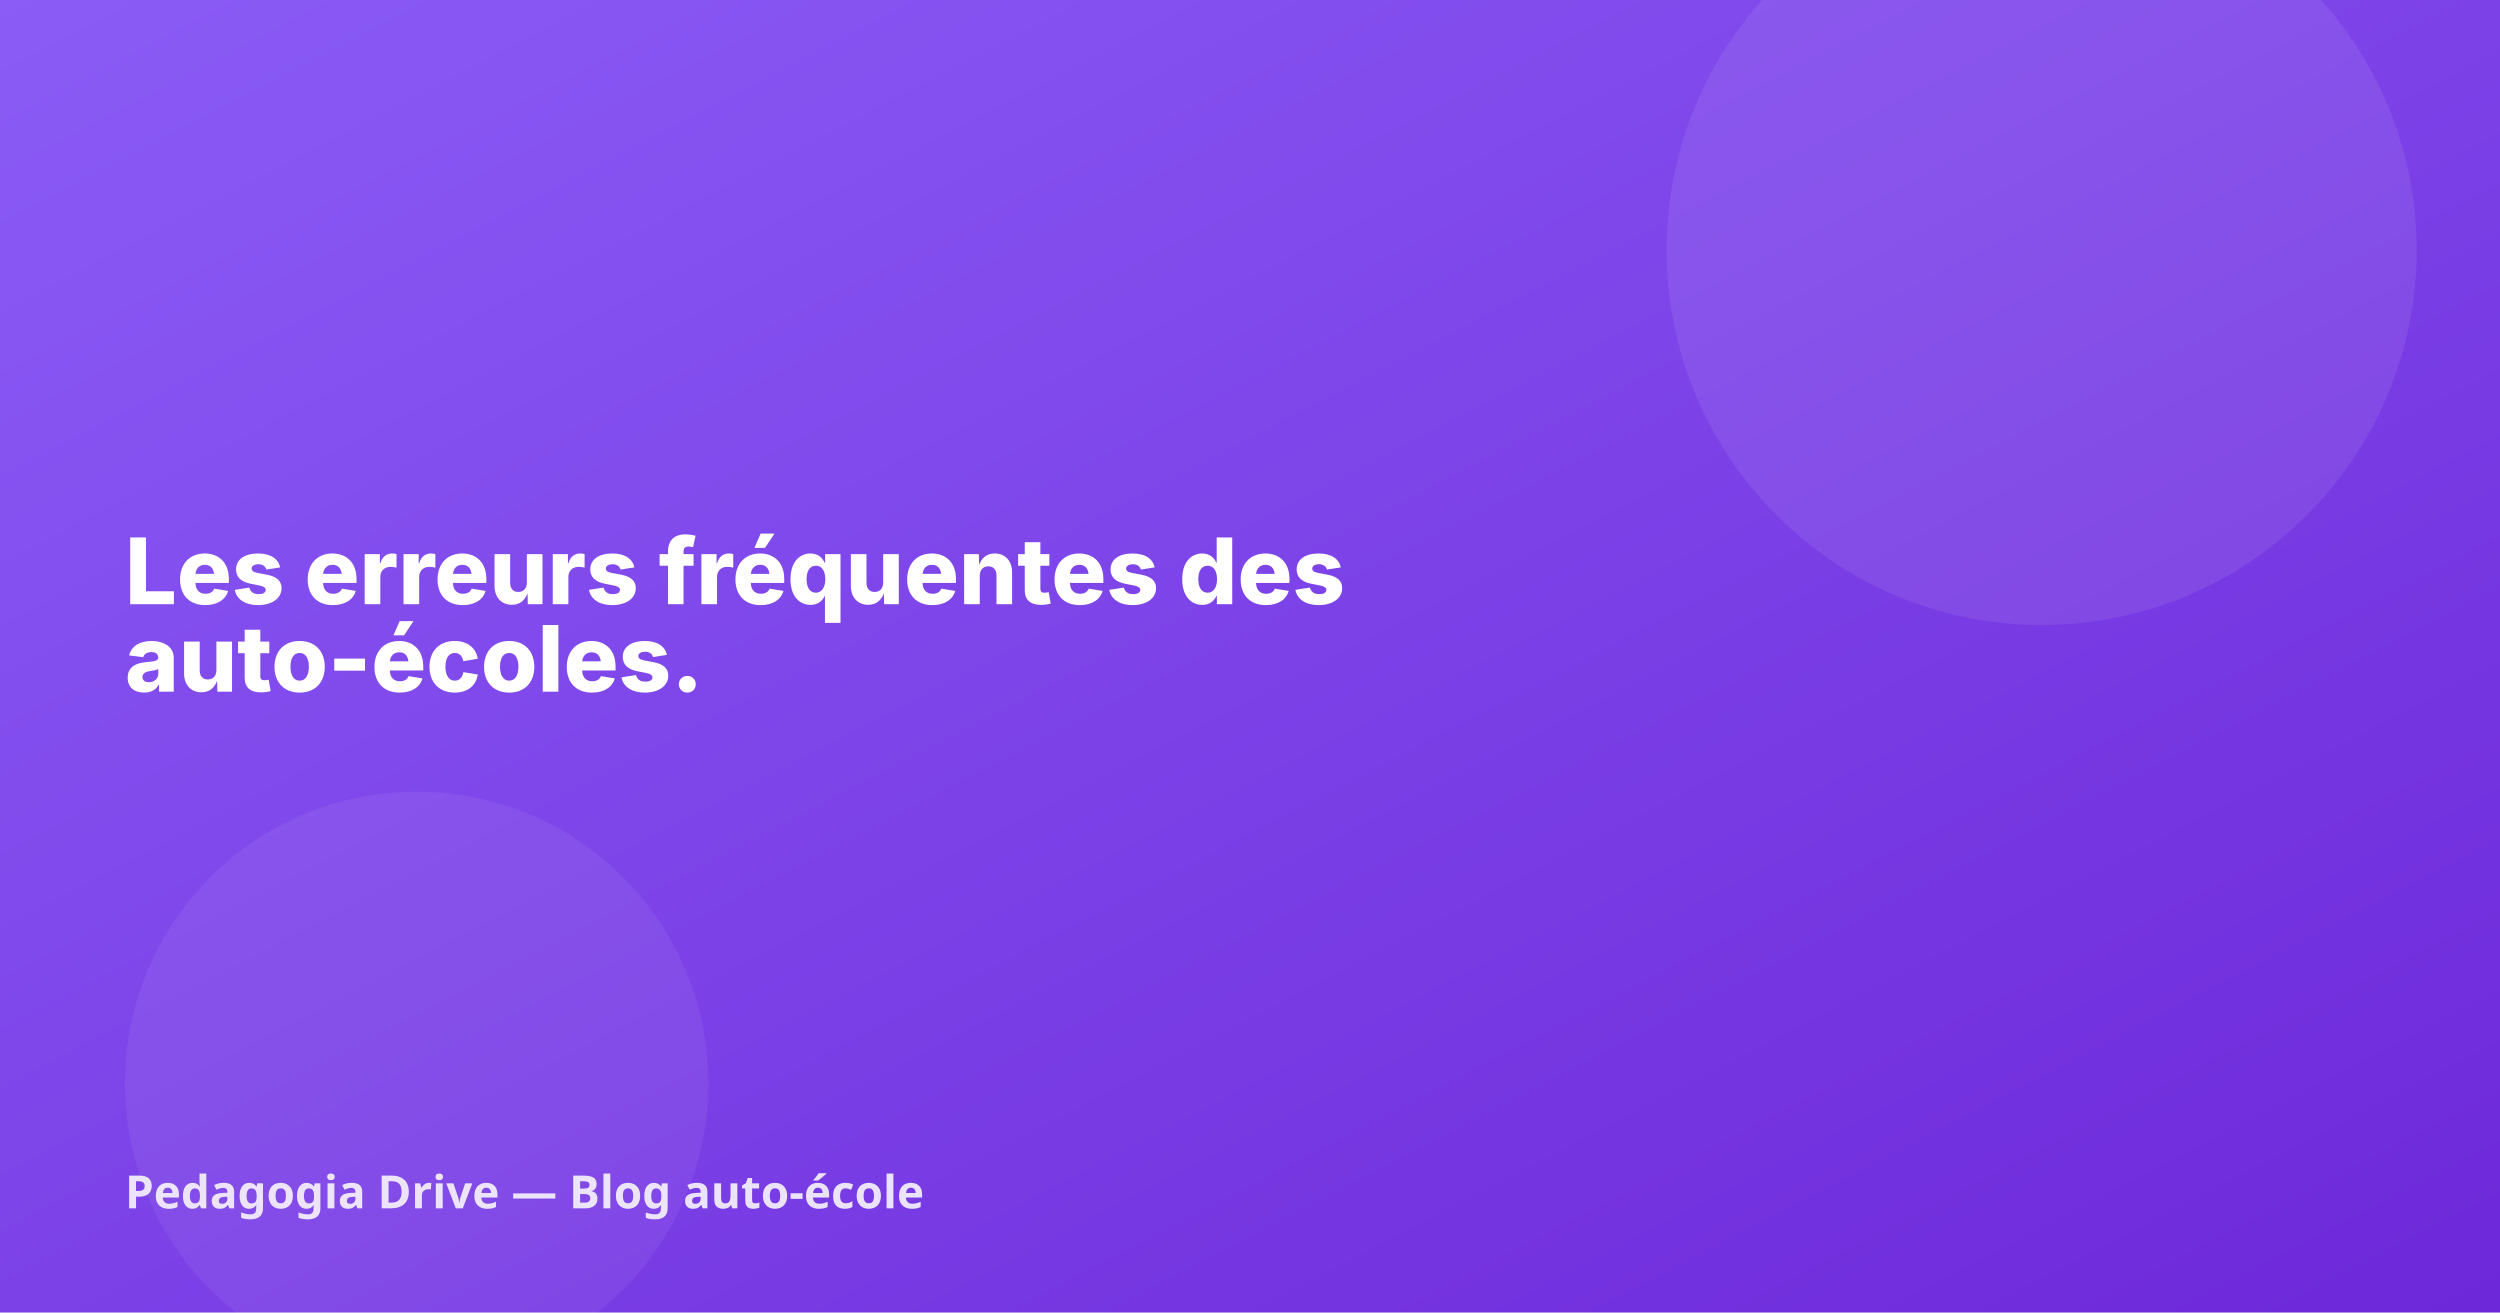
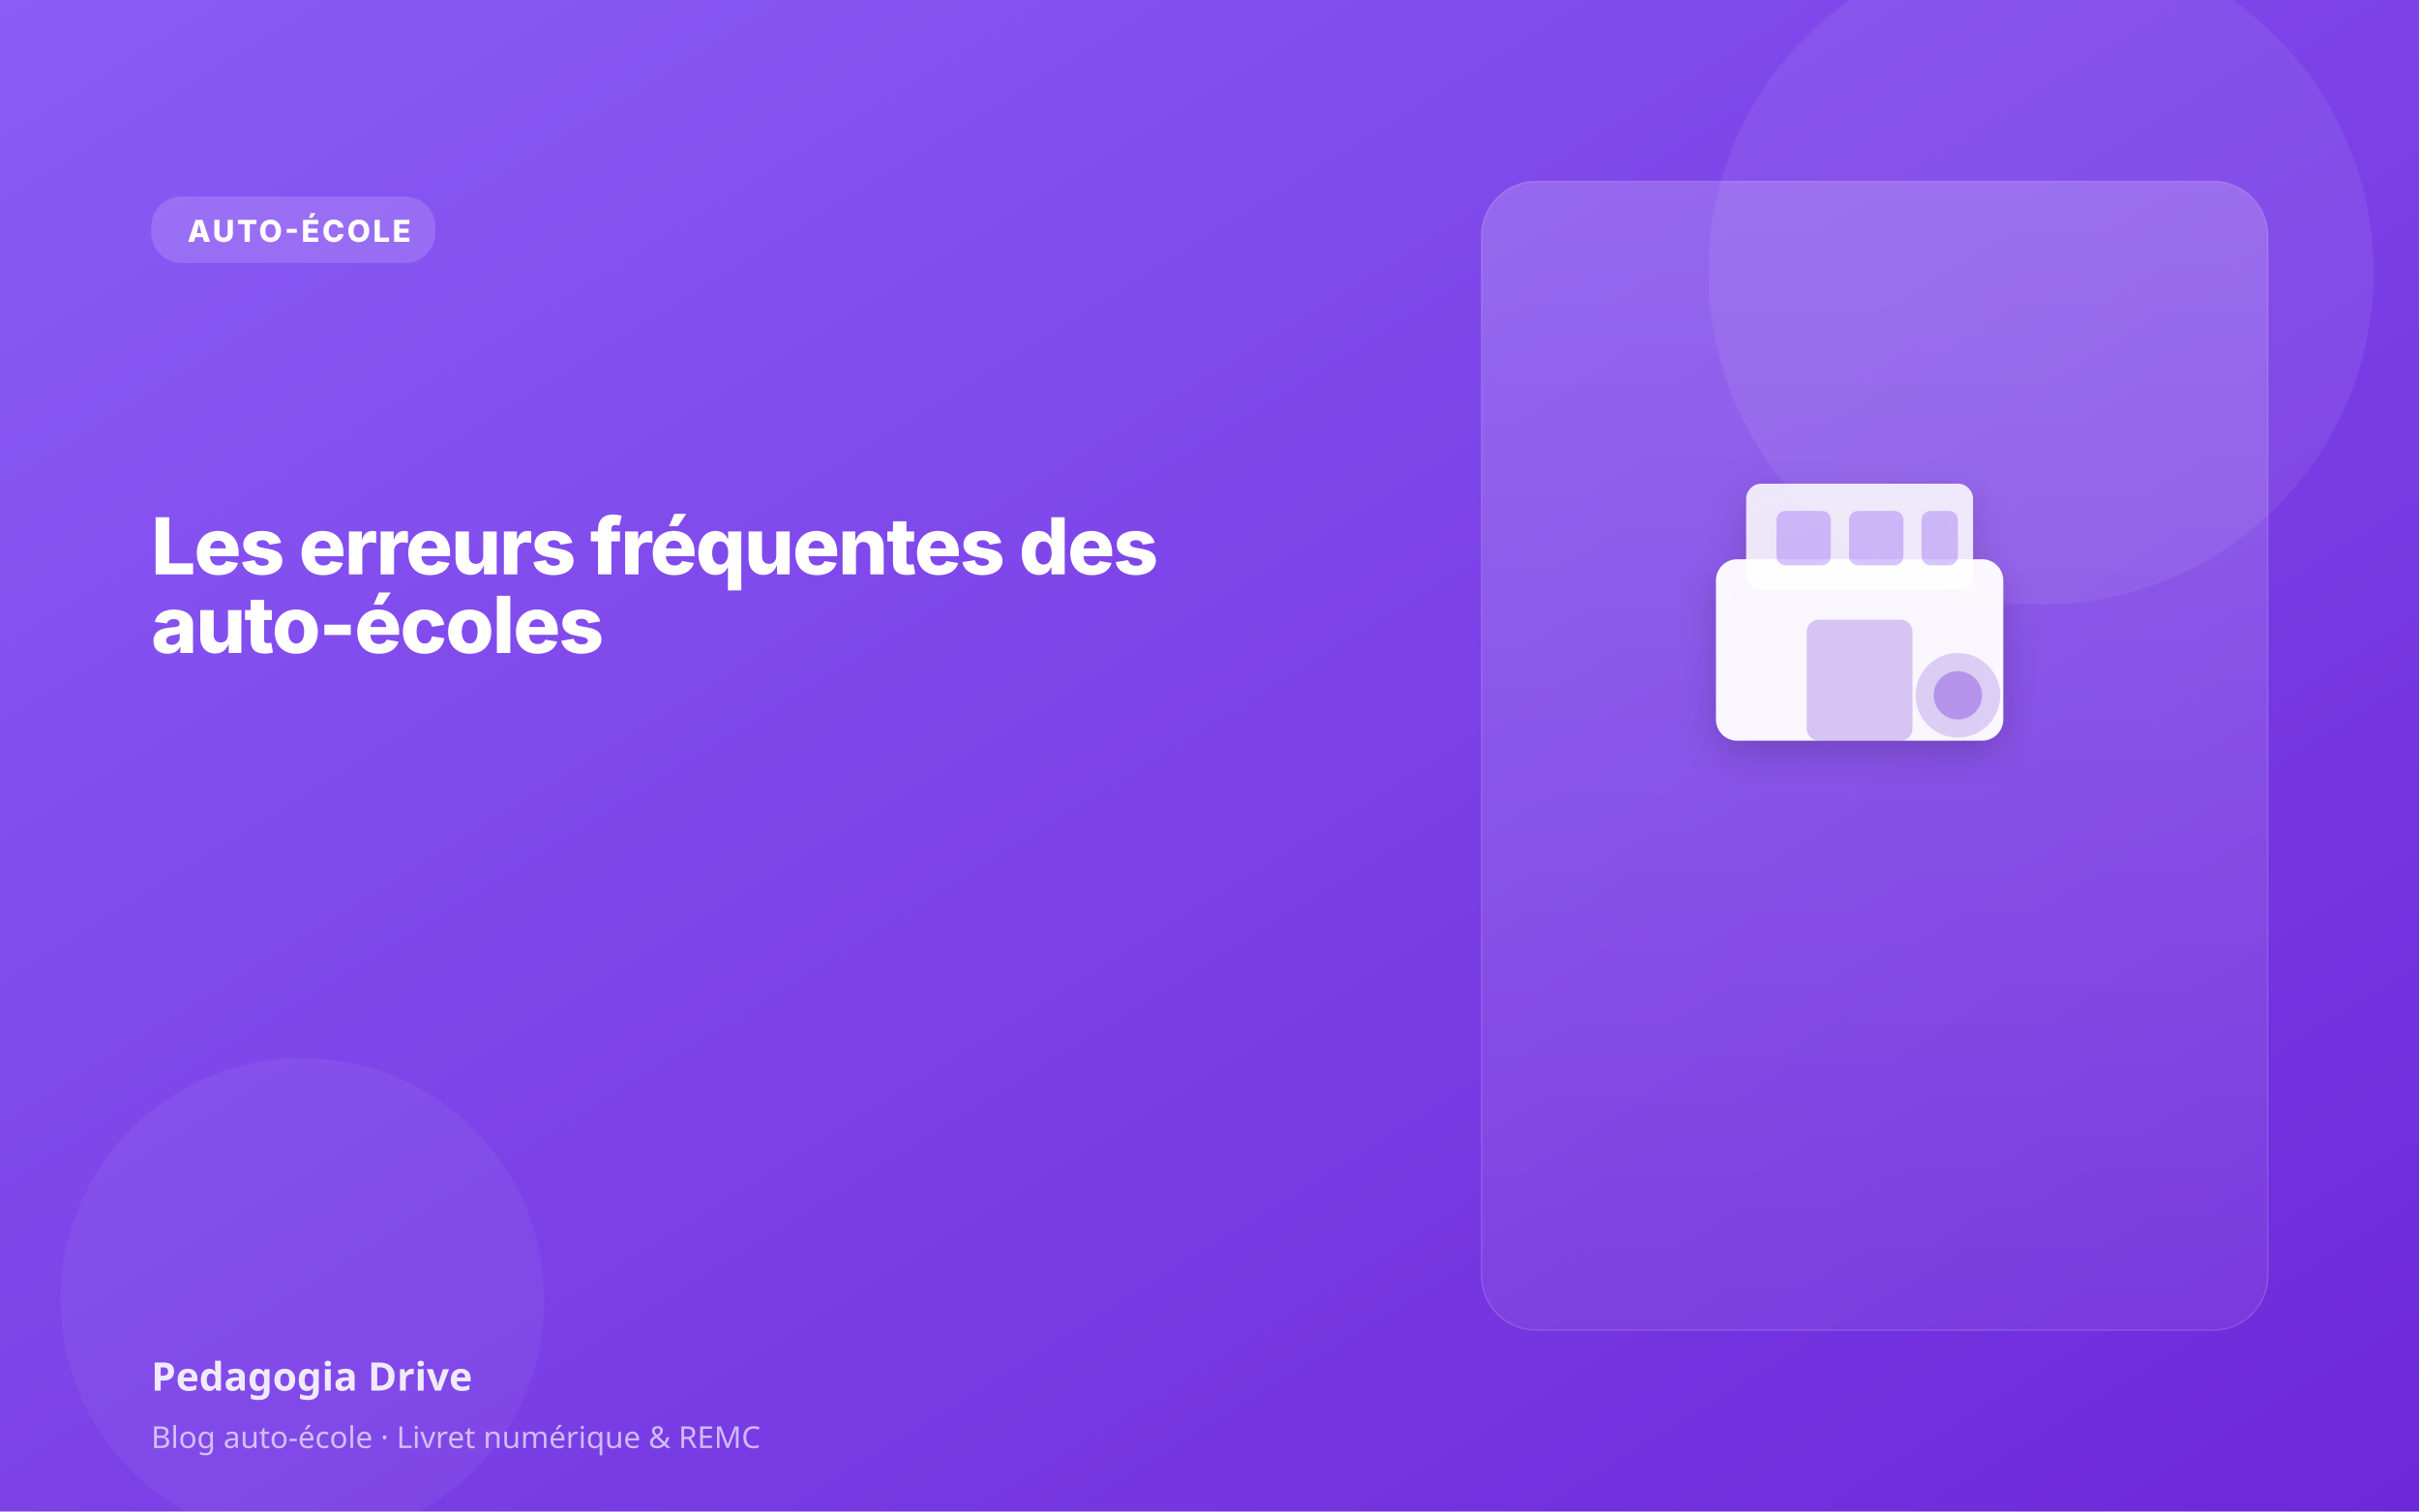
- <svg xmlns="http://www.w3.org/2000/svg" width="1200" height="630" viewBox="0 0 1200 630" role="img" aria-label="Les erreurs fréquentes des auto-écoles.">
+ <svg xmlns="http://www.w3.org/2000/svg" width="1600" height="1000" viewBox="0 0 1600 1000" role="img" aria-label="Les erreurs fréquentes des auto-écoles.">
  <defs>
-     <linearGradient id="g" x1="0%" y1="0%" x2="100%" y2="100%">
+     <linearGradient id="bg" x1="0%" y1="0%" x2="100%" y2="100%">
      <stop offset="0%" stop-color="#8B5CF6" />
      <stop offset="100%" stop-color="#6D28D9" />
    </linearGradient>
+     <linearGradient id="panel" x1="0%" y1="0%" x2="0%" y2="100%">
+       <stop offset="0%" stop-color="white" stop-opacity="0.18" />
+       <stop offset="100%" stop-color="white" stop-opacity="0.06" />
+     </linearGradient>
+     <filter id="soft" x="-20%" y="-20%" width="140%" height="140%">
+       <feDropShadow dx="0" dy="8" stdDeviation="12" flood-color="#000" flood-opacity="0.18" />
+     </filter>
  </defs>
-   <rect width="1200" height="630" fill="url(#g)" />
-   <circle cx="980" cy="120" r="180" fill="white" fill-opacity="0.08" />
-   <circle cx="200" cy="520" r="140" fill="white" fill-opacity="0.06" />
-   <text x="60" y="290" fill="white" font-family="system-ui, -apple-system, sans-serif" font-size="44" font-weight="800">
-     <tspan x="60" dy="0">Les erreurs fréquentes des</tspan>
-     <tspan x="60" dy="42">auto-écoles.</tspan>
+   <rect width="1600" height="1000" fill="url(#bg)" />
+   <circle cx="1350" cy="180" r="220" fill="white" fill-opacity="0.07" />
+   <circle cx="200" cy="860" r="160" fill="white" fill-opacity="0.05" />
+   <rect x="980" y="120" width="520" height="760" rx="36" fill="url(#panel)" stroke="white" stroke-opacity="0.15" />
+   <g transform="translate(1080, 250)" filter="url(#soft)">
+     <rect x="55" y="120" width="190" height="120" rx="14" fill="white" fill-opacity="0.95" />
+     <rect x="75" y="70" width="150" height="70" rx="10" fill="white" fill-opacity="0.85" />
+     <rect x="95" y="88" width="36" height="36" rx="6" fill="#8B5CF6" fill-opacity="0.35" />
+     <rect x="143" y="88" width="36" height="36" rx="6" fill="#8B5CF6" fill-opacity="0.35" />
+     <rect x="191" y="88" width="24" height="36" rx="6" fill="#8B5CF6" fill-opacity="0.35" />
+     <rect x="115" y="160" width="70" height="80" rx="8" fill="#6D28D9" fill-opacity="0.25" />
+     <circle cx="215" cy="210" r="28" fill="#6D28D9" fill-opacity="0.2" />
+     <circle cx="215" cy="210" r="16" fill="#6D28D9" fill-opacity="0.35" />
+   </g>
+   <rect x="100" y="130" rx="20" width="188" height="44" fill="white" fill-opacity="0.15" />
+   <text x="124" y="160" fill="white" font-family="system-ui, -apple-system, sans-serif" font-size="20" font-weight="800" letter-spacing="0.08em">AUTO-ÉCOLE</text>
+   <text x="100" y="380" fill="white" font-family="system-ui, -apple-system, sans-serif" font-size="52" font-weight="800" letter-spacing="-0.02em">
+     <tspan x="100" dy="0">Les erreurs fréquentes des</tspan>
+     <tspan x="100" dy="52">auto-écoles</tspan>
  </text>
-   <text x="60" y="580" fill="white" fill-opacity="0.85" font-family="system-ui, sans-serif" font-size="22" font-weight="600">Pedagogia Drive — Blog auto-école</text>
+   <text x="100" y="920" fill="white" fill-opacity="0.88" font-family="system-ui, sans-serif" font-size="26" font-weight="600">Pedagogia Drive</text>
+   <text x="100" y="958" fill="white" fill-opacity="0.65" font-family="system-ui, sans-serif" font-size="20" font-weight="500">Blog auto-école · Livret numérique &amp; REMC</text>
</svg>
